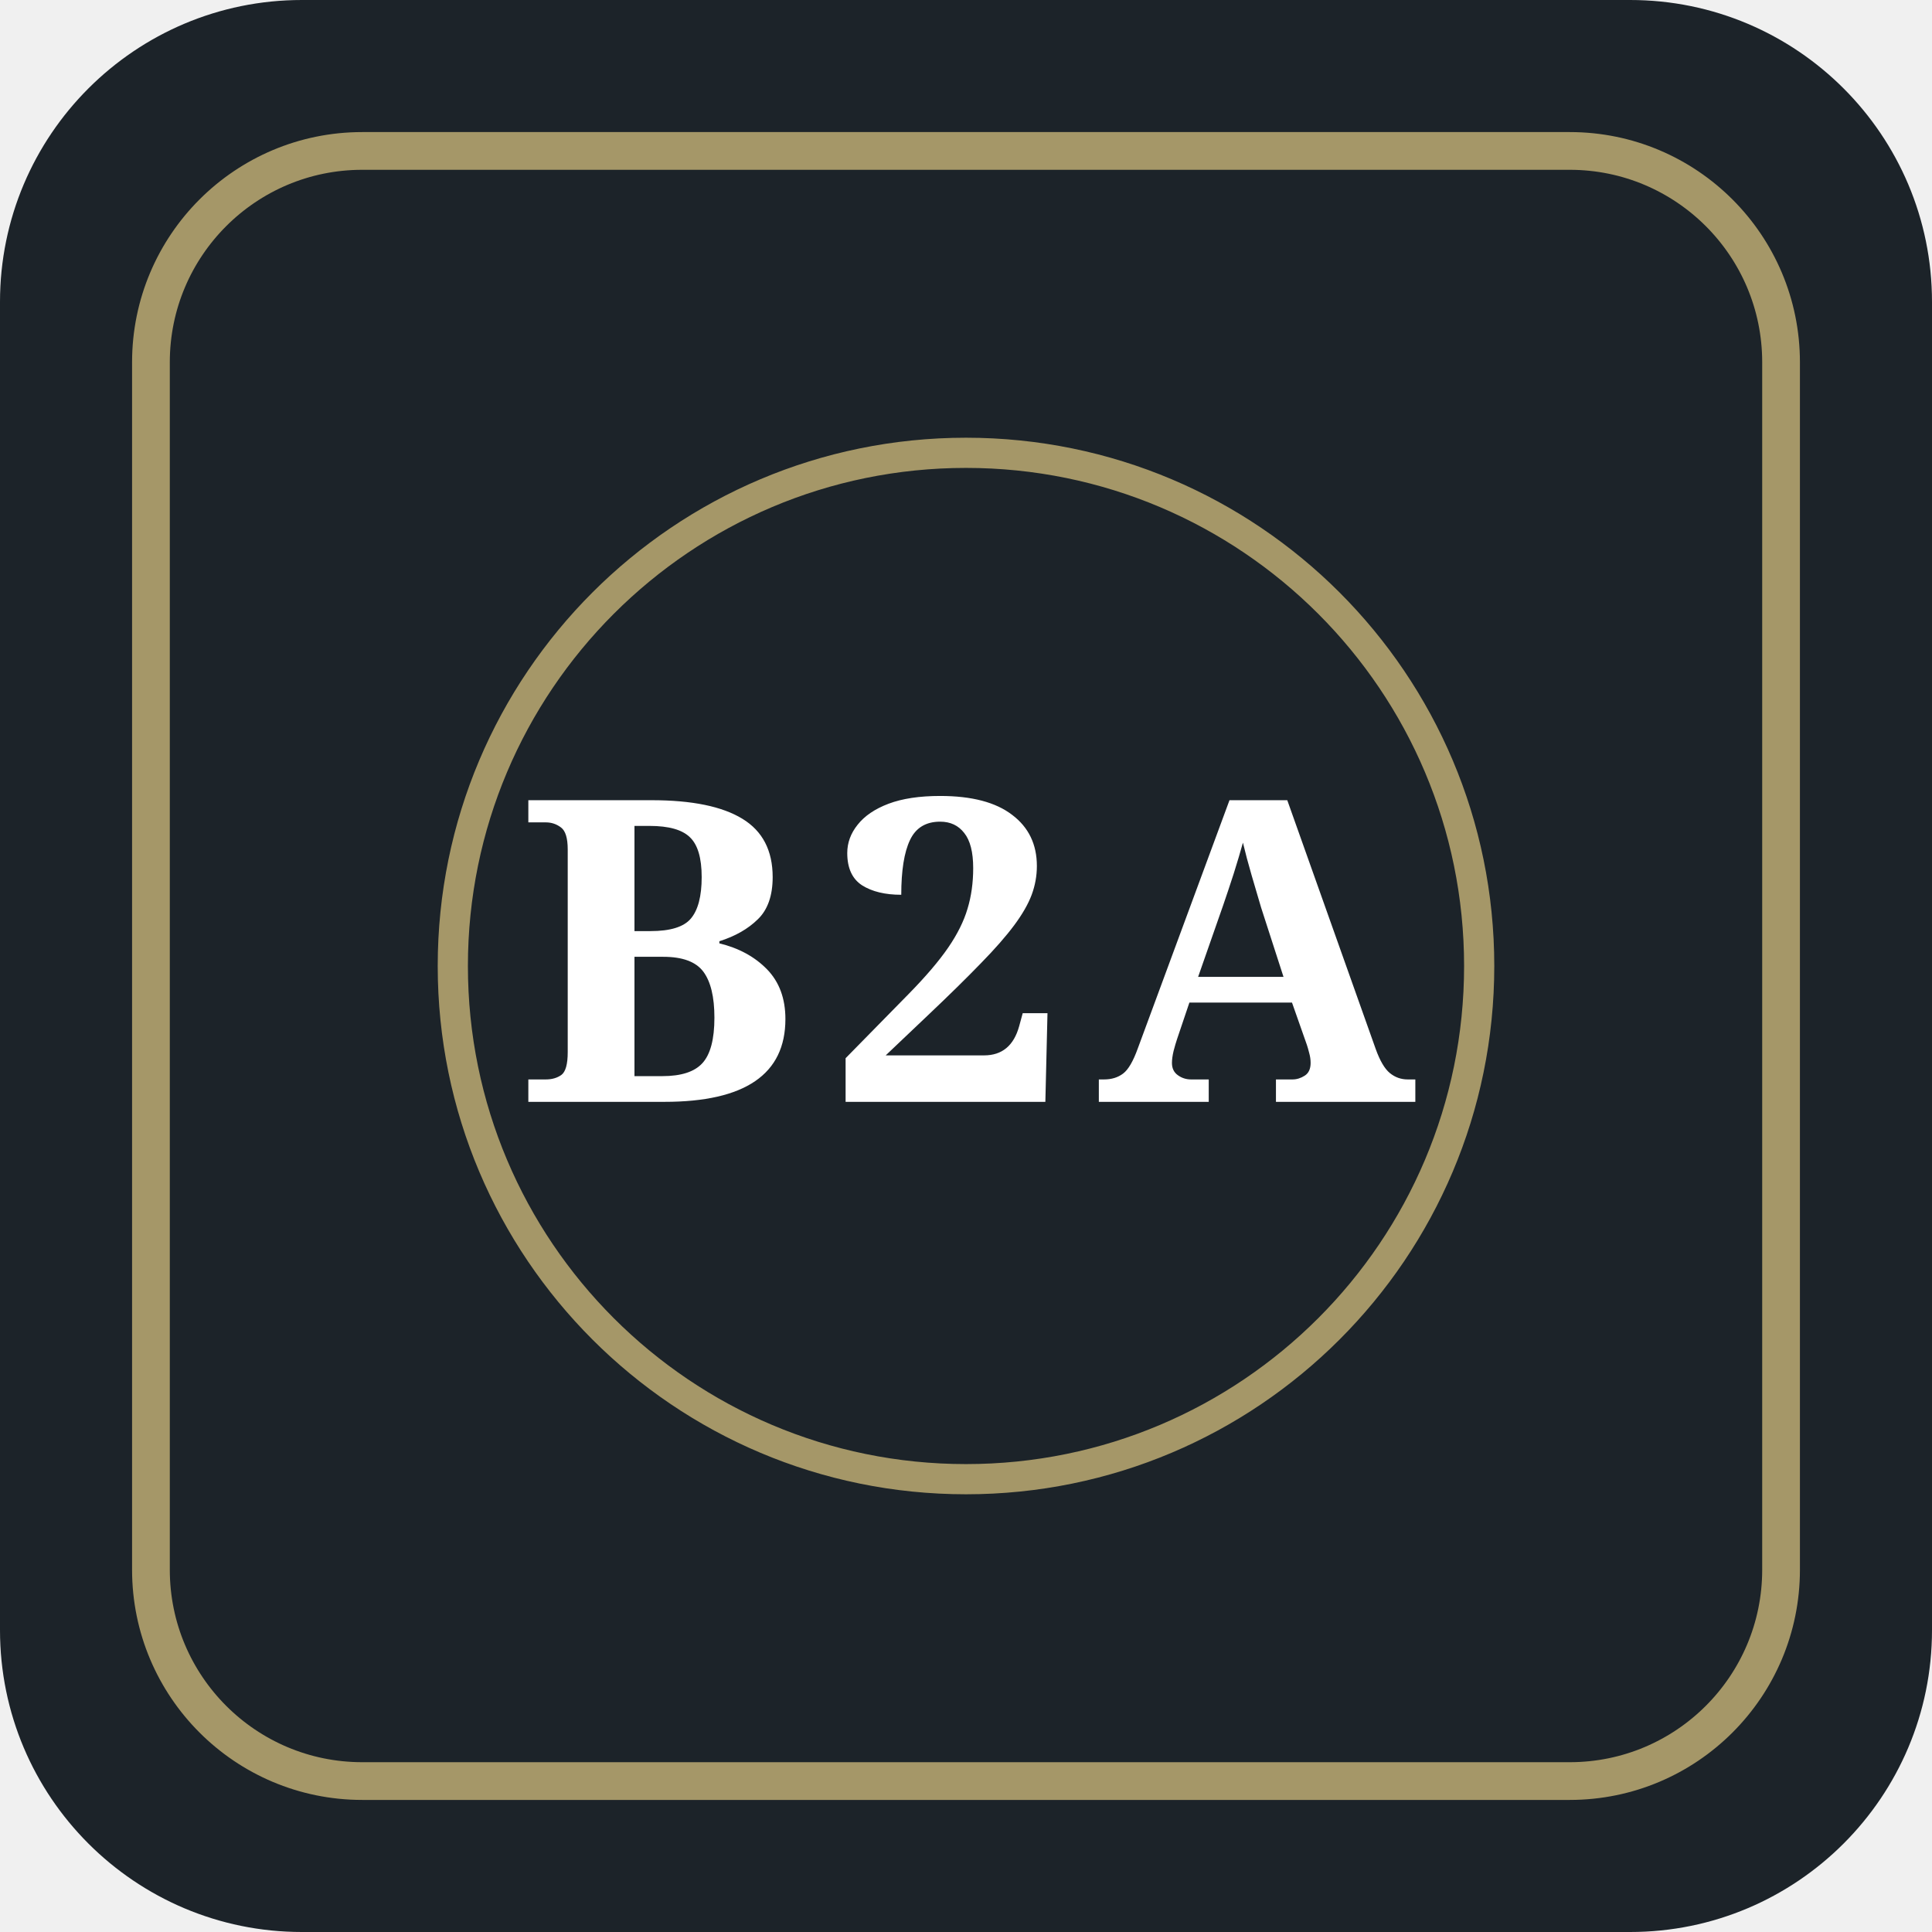
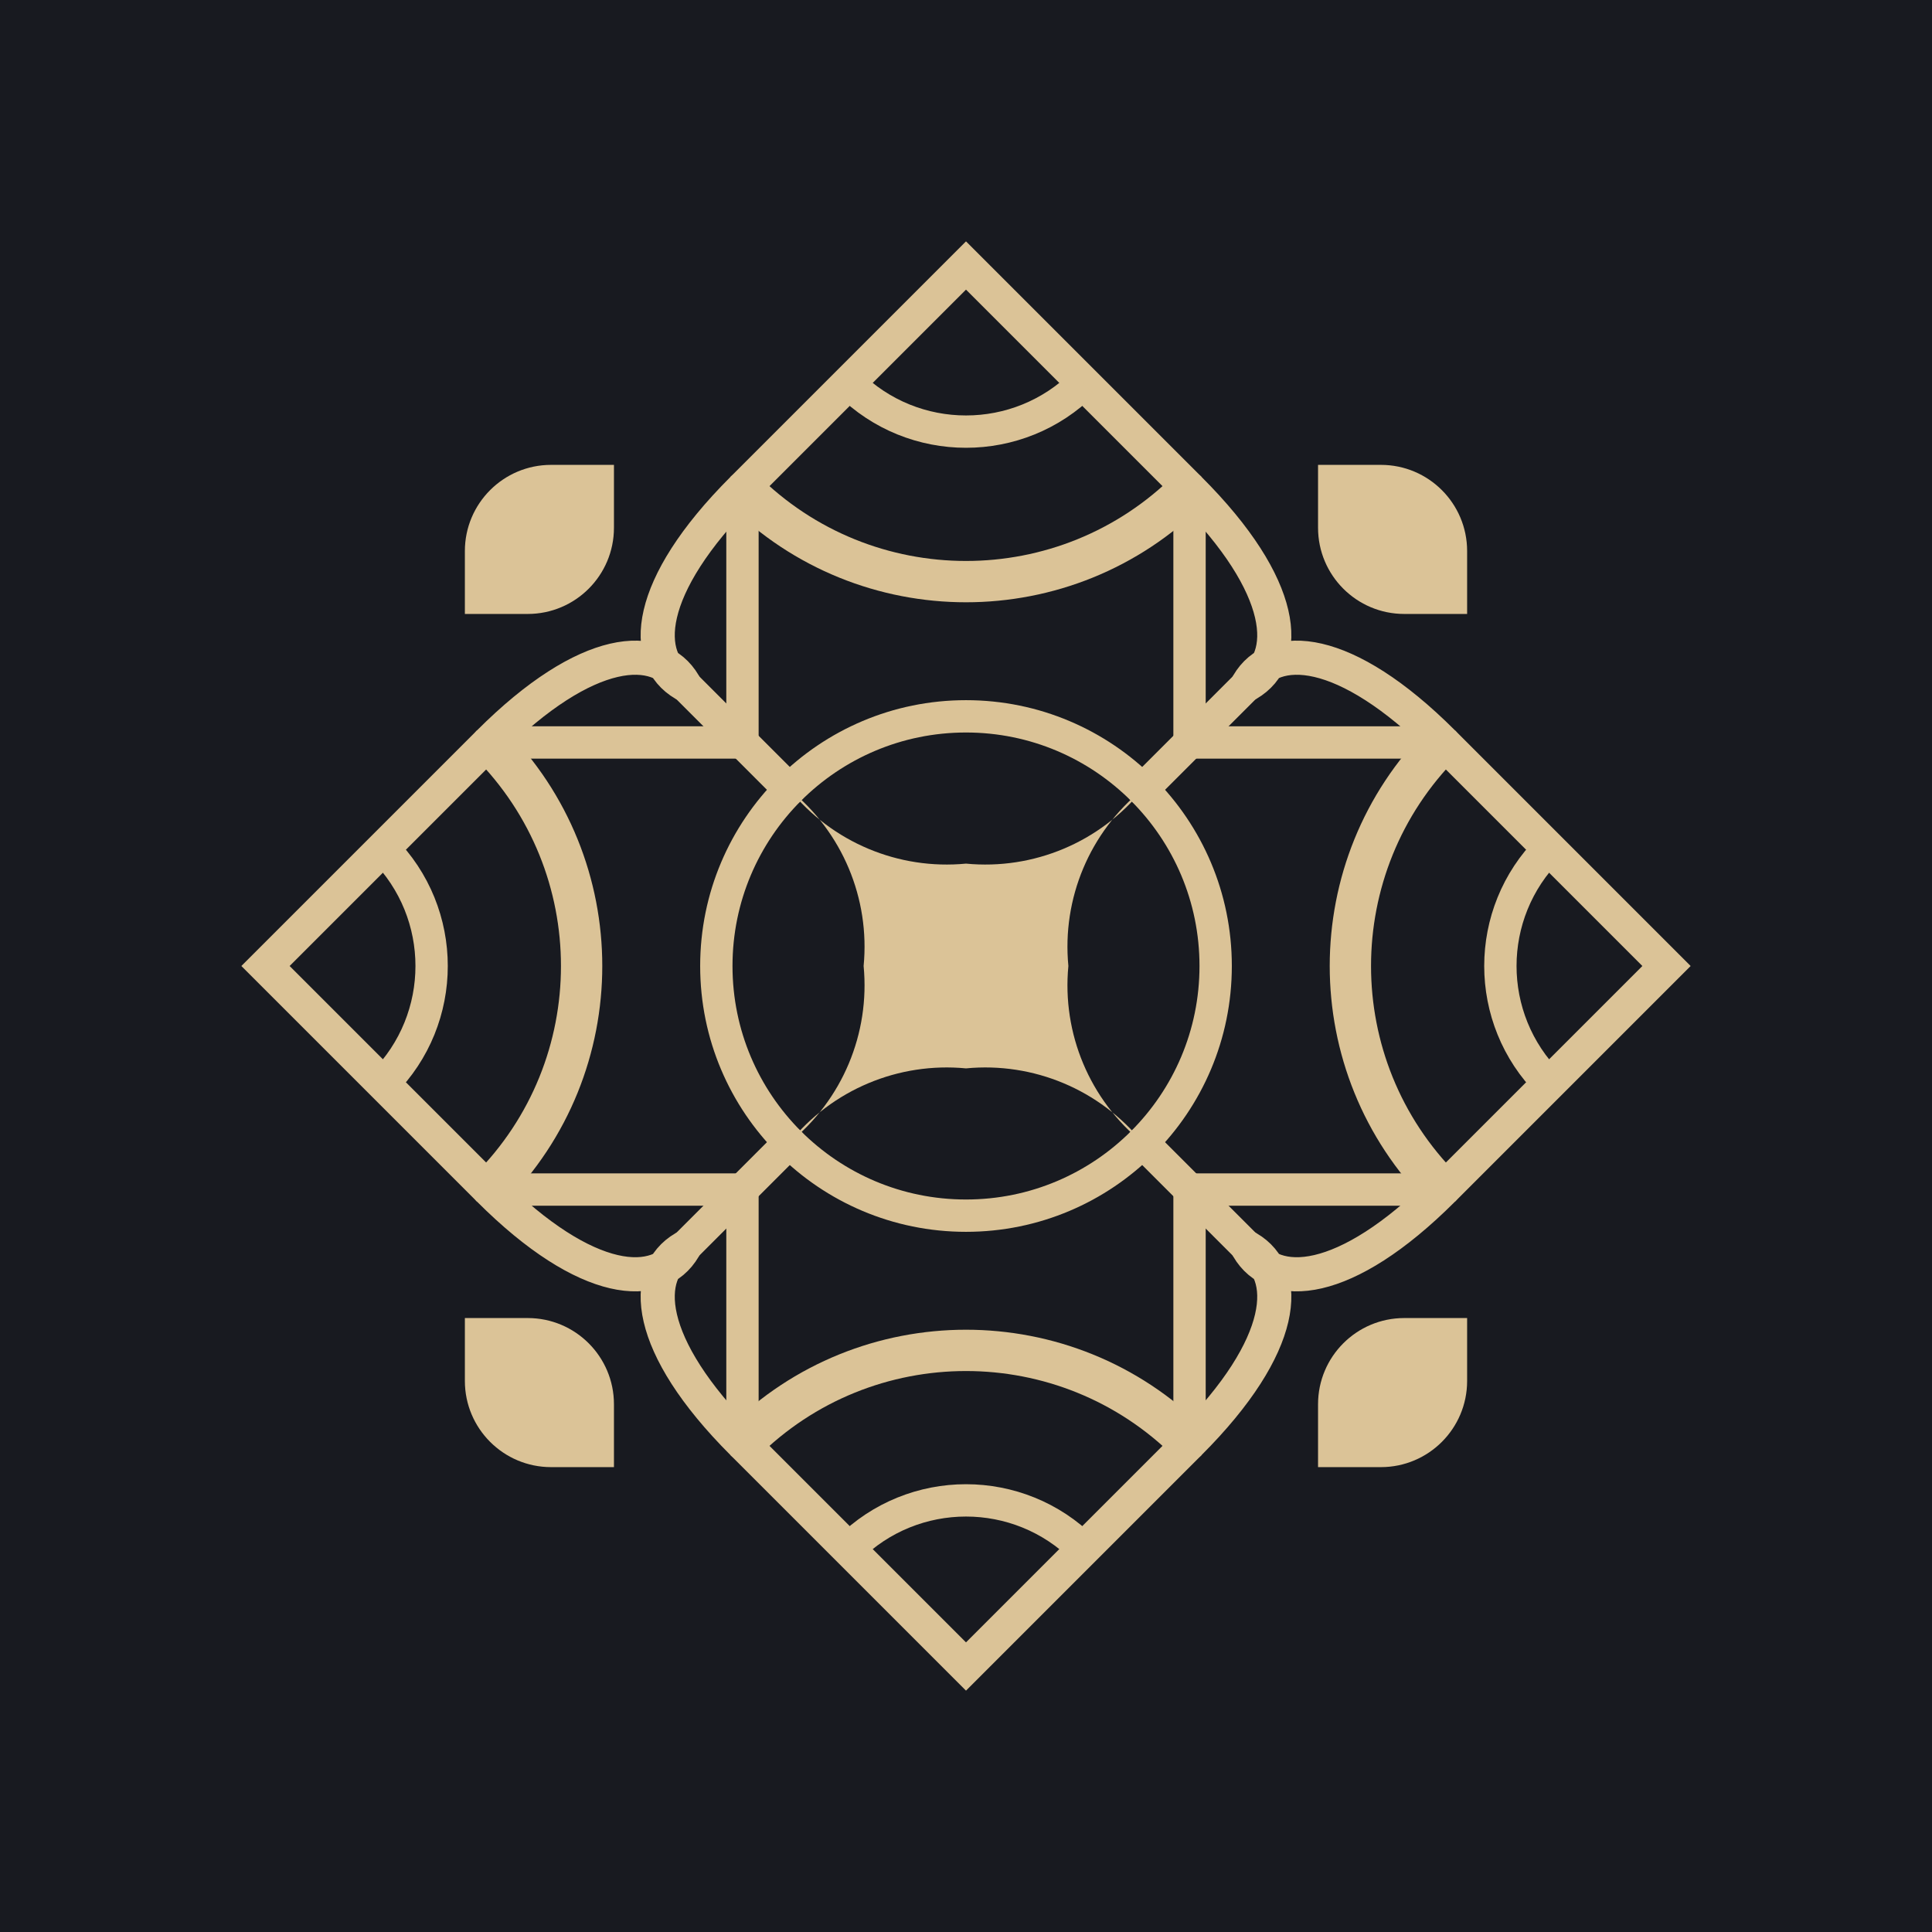
- <svg xmlns="http://www.w3.org/2000/svg" viewBox="0 0 128 128" width="128" height="128" role="img" aria-label="B2A">
-   <rect width="128" height="128" rx="20" fill="#1C2329" />
-   <rect x="10" y="10" width="108" height="108" rx="14" fill="none" stroke="#A59768" stroke-width="2.5" />
-   <circle cx="64" cy="64" r="34" fill="none" stroke="#A59768" stroke-width="2" />
-   <text x="64" y="73" text-anchor="middle" font-family="Georgia, serif" font-size="28" font-weight="600" fill="#FFFFFF" letter-spacing="2">B2A</text>
+ <svg xmlns="http://www.w3.org/2000/svg" version="1.2" baseProfile="tiny-ps" viewBox="0 0 512 512">
+   <rect width="512" height="512" fill="#181A20" />
+   <g transform="translate(256, 256) scale(2.38)">
+     <g transform="rotate(0)">
+       <path d="M -24.89 -53.11 L 0 -78 L 24.89 -53.11" fill="none" stroke="#DBC397" stroke-width="3.8" stroke-linecap="miter" stroke-miterlimit="6" />
+       <path d="M -13.08 -64.92 A 18.5 18.5 0 0 0 13.08 -64.92" fill="none" stroke="#DBC397" stroke-width="3.6" stroke-linecap="butt" />
+       <path d="M -24.89 -53.11 A 35.2 35.2 0 0 0 24.89 -53.11" fill="none" stroke="#DBC397" stroke-width="4.6" stroke-linecap="butt" />
+       <path d="M 24.89 -53.11 L 24.89 -24.89 L 53.11 -24.89" fill="none" stroke="#DBC397" stroke-width="3.6" stroke-linejoin="miter" />
+       <path d="M 24.89 -53.11 C 35.8 -42.2 36.2 -34.2 31.4 -31.4 C 34.2 -36.2 42.2 -35.8 53.11 -24.89" fill="none" stroke="#DBC397" stroke-width="3.8" stroke-linejoin="round" stroke-linecap="round" />
+       <line x1="19.66" y1="-19.66" x2="31.4" y2="-31.4" stroke="#DBC397" stroke-width="3.6" stroke-linecap="round" />
+       <path d="M 39.2 -55.8 L 46.2 -55.8 A 9.6 9.6 0 0 1 55.8 -46.2 L 55.8 -39.2 L 48.8 -39.2 A 9.6 9.6 0 0 1 39.2 -48.8 Z" fill="#DBC397" />
+     </g>
+     <g transform="rotate(90)">
+       <path d="M -24.89 -53.11 L 0 -78 L 24.89 -53.11" fill="none" stroke="#DBC397" stroke-width="3.8" stroke-linecap="miter" stroke-miterlimit="6" />
+       <path d="M -13.08 -64.92 A 18.5 18.5 0 0 0 13.08 -64.92" fill="none" stroke="#DBC397" stroke-width="3.6" stroke-linecap="butt" />
+       <path d="M -24.89 -53.11 A 35.2 35.2 0 0 0 24.89 -53.11" fill="none" stroke="#DBC397" stroke-width="4.6" stroke-linecap="butt" />
+       <path d="M 24.89 -53.11 L 24.89 -24.89 L 53.11 -24.89" fill="none" stroke="#DBC397" stroke-width="3.6" stroke-linejoin="miter" />
+       <path d="M 24.89 -53.11 C 35.8 -42.2 36.2 -34.2 31.4 -31.4 C 34.2 -36.2 42.2 -35.8 53.11 -24.89" fill="none" stroke="#DBC397" stroke-width="3.8" stroke-linejoin="round" stroke-linecap="round" />
+       <line x1="19.66" y1="-19.66" x2="31.4" y2="-31.4" stroke="#DBC397" stroke-width="3.6" stroke-linecap="round" />
+       <path d="M 39.2 -55.8 L 46.2 -55.8 A 9.6 9.6 0 0 1 55.8 -46.2 L 55.8 -39.2 L 48.8 -39.2 A 9.6 9.6 0 0 1 39.2 -48.8 Z" fill="#DBC397" />
+     </g>
+     <g transform="rotate(180)">
+       <path d="M -24.89 -53.11 L 0 -78 L 24.89 -53.11" fill="none" stroke="#DBC397" stroke-width="3.8" stroke-linecap="miter" stroke-miterlimit="6" />
+       <path d="M -13.08 -64.92 A 18.5 18.5 0 0 0 13.08 -64.92" fill="none" stroke="#DBC397" stroke-width="3.6" stroke-linecap="butt" />
+       <path d="M -24.89 -53.11 A 35.2 35.2 0 0 0 24.89 -53.11" fill="none" stroke="#DBC397" stroke-width="4.6" stroke-linecap="butt" />
+       <path d="M 24.89 -53.11 L 24.89 -24.89 L 53.11 -24.89" fill="none" stroke="#DBC397" stroke-width="3.6" stroke-linejoin="miter" />
+       <path d="M 24.89 -53.11 C 35.8 -42.2 36.2 -34.2 31.4 -31.4 C 34.2 -36.2 42.2 -35.8 53.11 -24.89" fill="none" stroke="#DBC397" stroke-width="3.8" stroke-linejoin="round" stroke-linecap="round" />
+       <line x1="19.66" y1="-19.66" x2="31.4" y2="-31.4" stroke="#DBC397" stroke-width="3.6" stroke-linecap="round" />
+       <path d="M 39.2 -55.8 L 46.2 -55.8 A 9.6 9.6 0 0 1 55.8 -46.2 L 55.8 -39.2 L 48.8 -39.2 A 9.6 9.6 0 0 1 39.2 -48.8 Z" fill="#DBC397" />
+     </g>
+     <g transform="rotate(270)">
+       <path d="M -24.89 -53.11 L 0 -78 L 24.89 -53.11" fill="none" stroke="#DBC397" stroke-width="3.8" stroke-linecap="miter" stroke-miterlimit="6" />
+       <path d="M -13.08 -64.92 A 18.5 18.5 0 0 0 13.08 -64.92" fill="none" stroke="#DBC397" stroke-width="3.6" stroke-linecap="butt" />
+       <path d="M -24.89 -53.11 A 35.2 35.2 0 0 0 24.89 -53.11" fill="none" stroke="#DBC397" stroke-width="4.6" stroke-linecap="butt" />
+       <path d="M 24.89 -53.11 L 24.89 -24.89 L 53.11 -24.89" fill="none" stroke="#DBC397" stroke-width="3.6" stroke-linejoin="miter" />
+       <path d="M 24.89 -53.11 C 35.8 -42.2 36.2 -34.2 31.4 -31.4 C 34.2 -36.2 42.2 -35.8 53.11 -24.89" fill="none" stroke="#DBC397" stroke-width="3.8" stroke-linejoin="round" stroke-linecap="round" />
+       <line x1="19.66" y1="-19.66" x2="31.4" y2="-31.4" stroke="#DBC397" stroke-width="3.6" stroke-linecap="round" />
+       <path d="M 39.2 -55.8 L 46.2 -55.8 A 9.6 9.6 0 0 1 55.8 -46.2 L 55.8 -39.2 L 48.8 -39.2 A 9.6 9.6 0 0 1 39.2 -48.8 Z" fill="#DBC397" />
+     </g>
+     <circle cx="0" cy="0" r="27.8" fill="none" stroke="#DBC397" stroke-width="3.6" />
+     <path d="M 0 -11.4 A 22.5 22.5 0 0 0 19.66 -19.66 A 22.5 22.5 0 0 0 11.4 0 A 22.5 22.5 0 0 0 19.66 19.66 A 22.5 22.5 0 0 0 0 11.4 A 22.5 22.5 0 0 0 -19.66 19.66 A 22.5 22.5 0 0 0 -11.4 0 A 22.5 22.5 0 0 0 -19.66 -19.66 A 22.5 22.5 0 0 0 0 -11.4 Z" fill="#DBC397" />
+   </g>
</svg>
